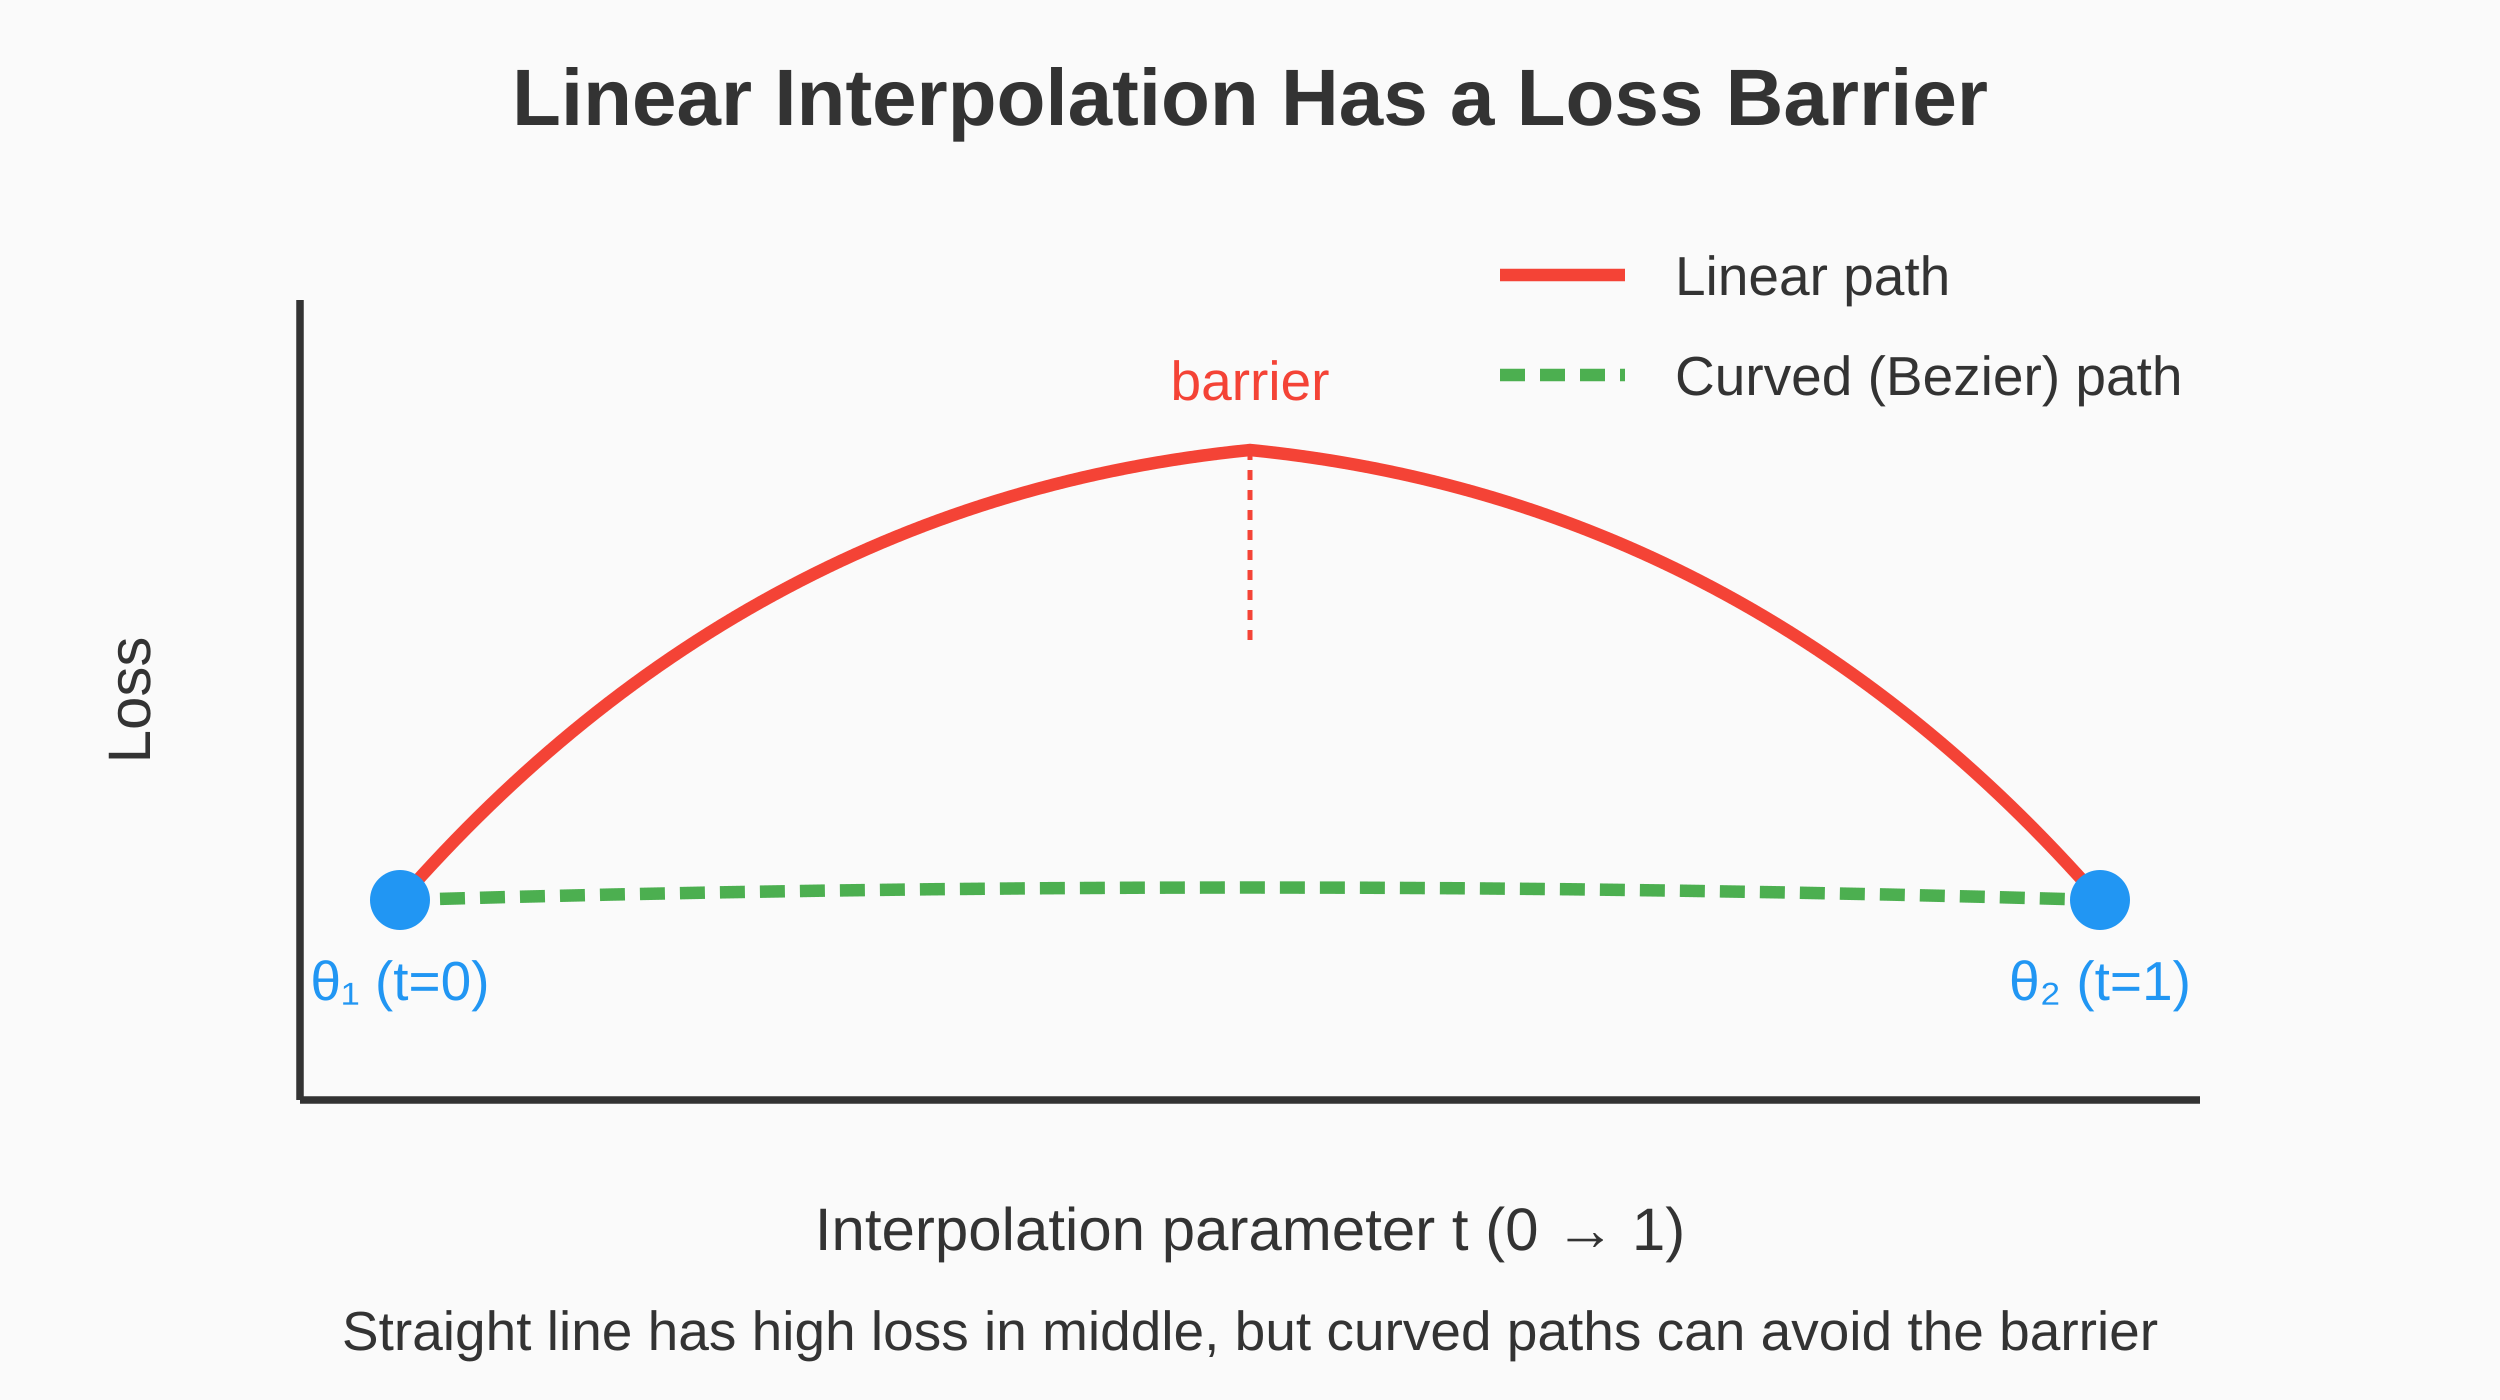
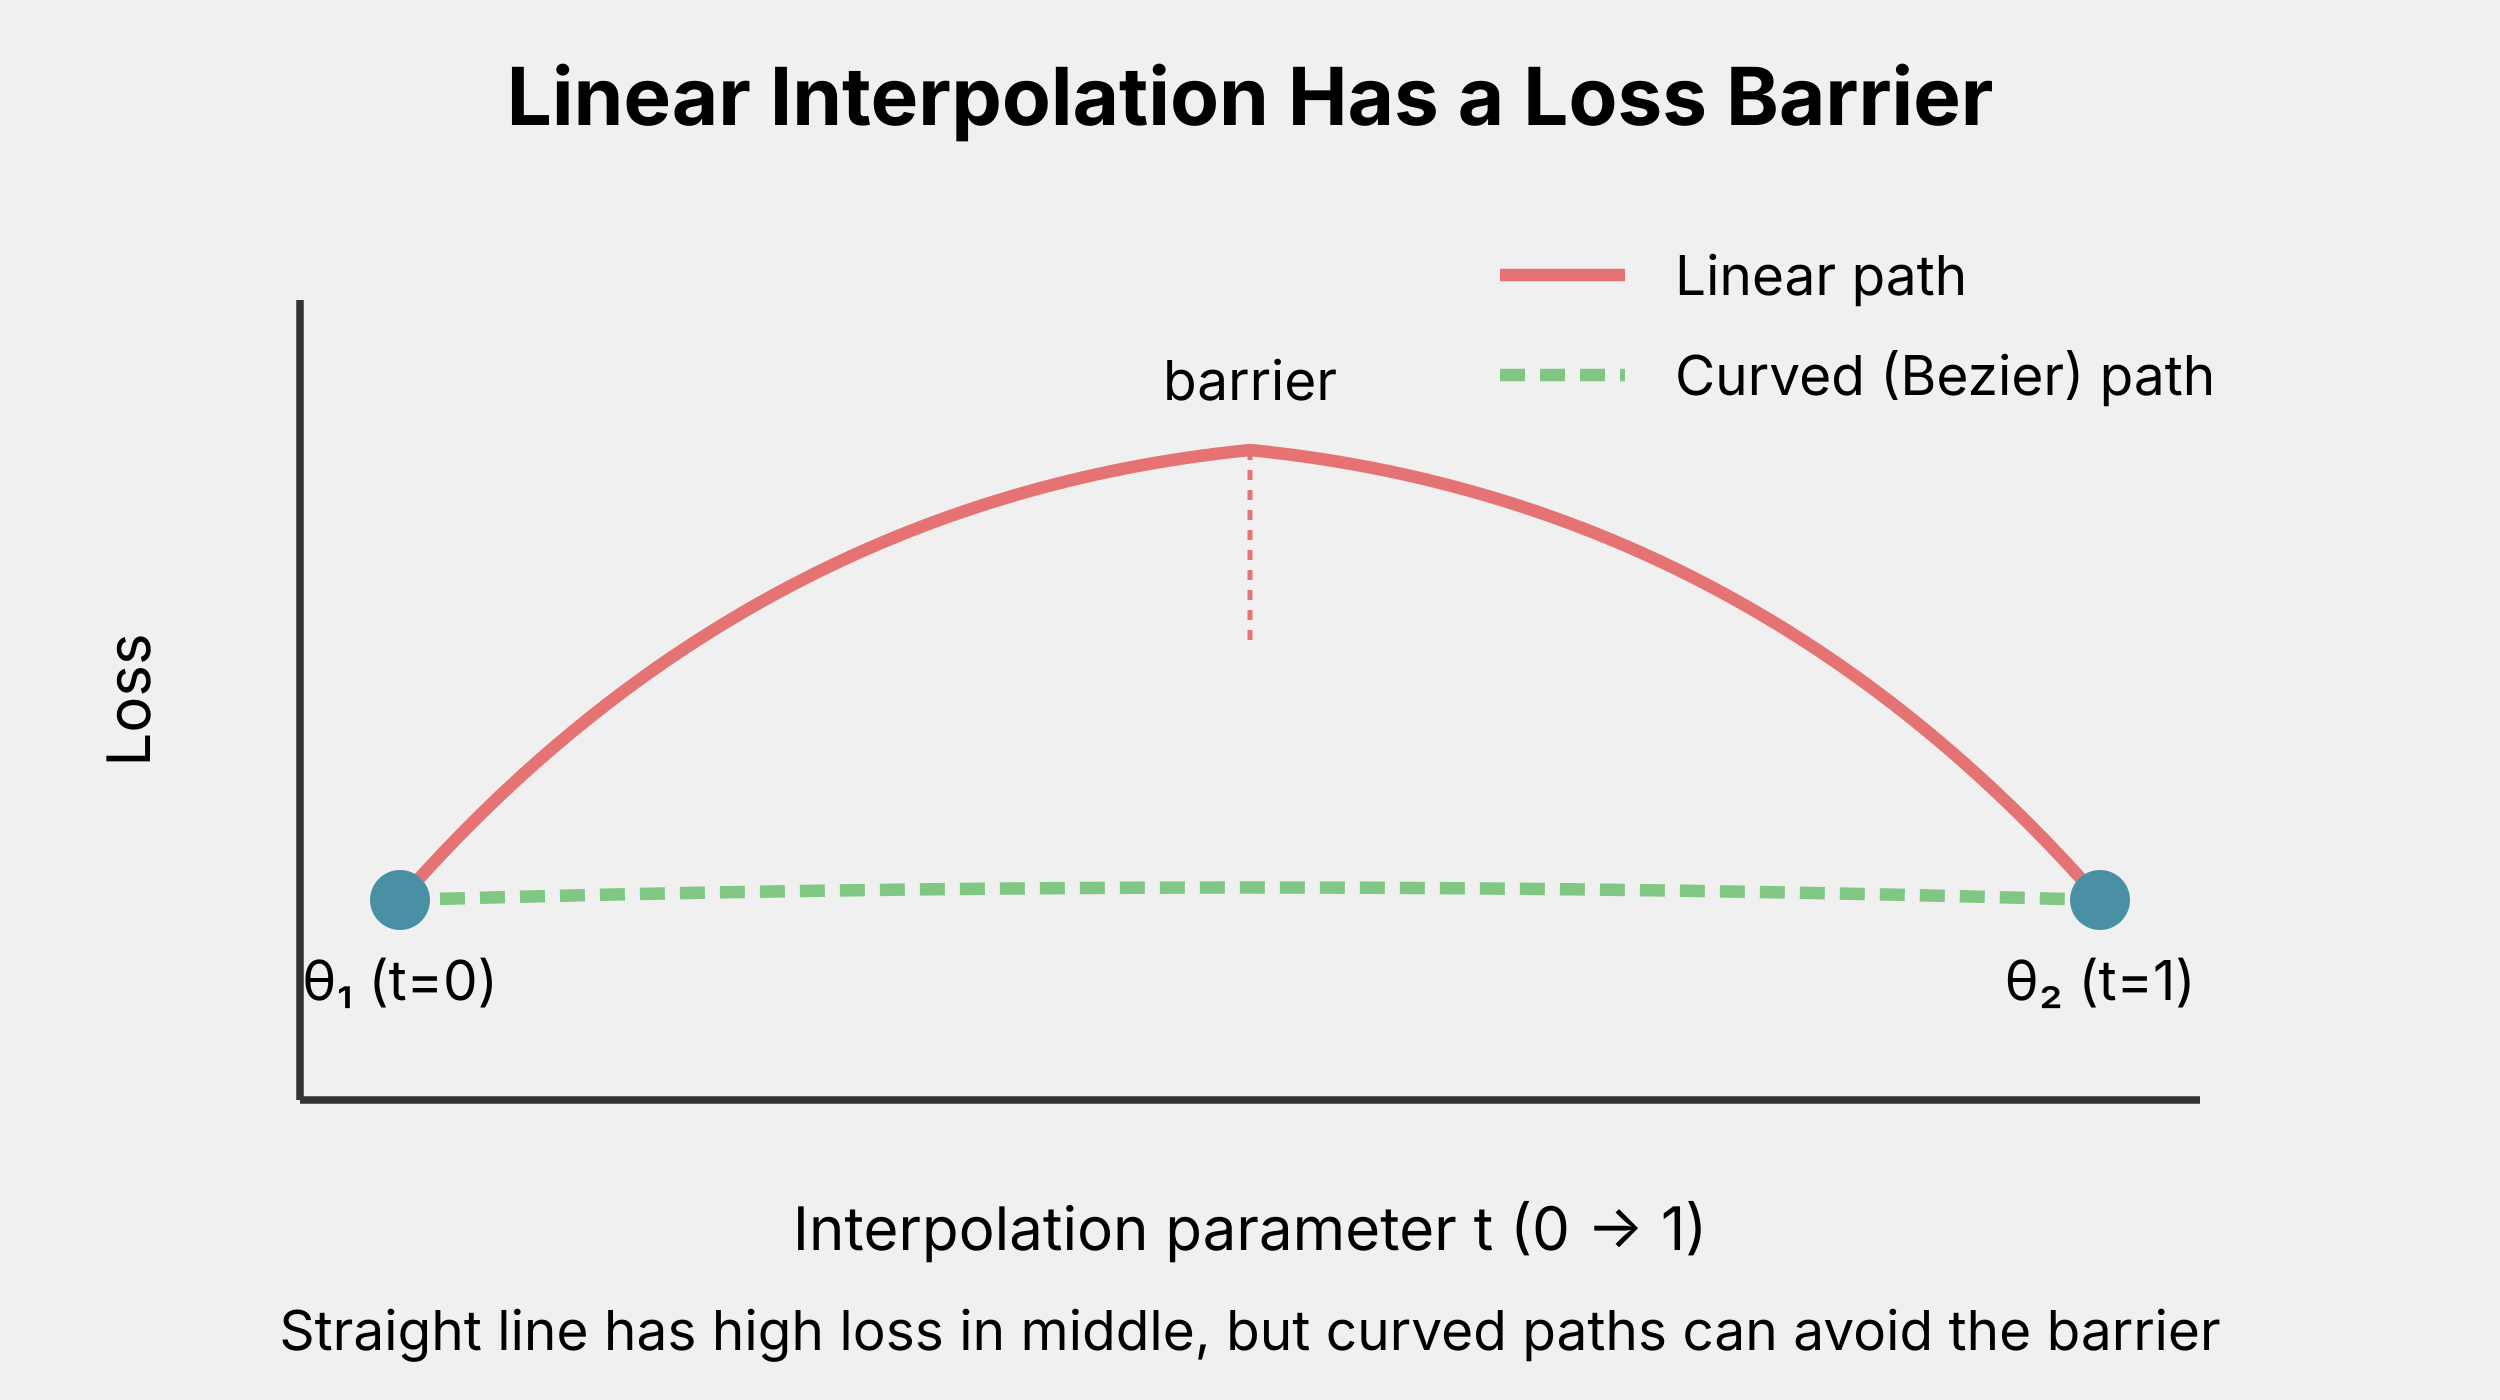
<svg xmlns="http://www.w3.org/2000/svg" viewBox="0 0 500 280">
-   <rect width="500" height="280" fill="#fafafa" />
-   <text x="250" y="25" text-anchor="middle" font-family="Arial, sans-serif" font-size="16" font-weight="bold" fill="#333">Linear Interpolation Has a Loss Barrier</text>
+   <style>
+     /* Light mode (default) */
+     text { fill: #000000; }
+     .label-text { fill: #666666; }
+ 
+     /* Dark mode */
+     @media (prefers-color-scheme: dark) {
+       text { fill: #ffffff; }
+       .label-text { fill: #cccccc; }
+ 
+       text[fill="#000"], text[fill="#000000"], text[fill="#333"], text[fill="#666"] {
+         fill: #ffffff;
+       }
+       text[fill="#fff"], text[fill="#ffffff"], text[fill="white"] {
+         fill: #ffffff;
+       }
+       text[fill="#E57373"] { fill: #ef5350; }
+       text[fill="#81C784"] { fill: #66bb6a; }
+       text[fill="#FFB74D"] { fill: #ffa726; }
+       text[fill="#4A90A4"] { fill: #4fc3f7; }
+     }
+   </style>
+   <text x="250" y="25" text-anchor="middle" font-family="system-ui, -apple-system, sans-serif" font-size="16" font-weight="bold" fill="#333">Linear Interpolation Has a Loss Barrier</text>
  <line x1="60" y1="220" x2="440" y2="220" stroke="#333" stroke-width="1.5" />
  <line x1="60" y1="220" x2="60" y2="60" stroke="#333" stroke-width="1.5" />
-   <text x="30" y="140" text-anchor="middle" font-family="Arial, sans-serif" font-size="12" fill="#333" transform="rotate(-90, 30, 140)">Loss</text>
-   <text x="250" y="250" text-anchor="middle" font-family="Arial, sans-serif" font-size="12" fill="#333">Interpolation parameter t (0 → 1)</text>
-   <path d="M 80 180 Q 150 100, 250 90 Q 350 100, 420 180" fill="none" stroke="#f44336" stroke-width="2.5" />
-   <path d="M 80 180 Q 250 175, 420 180" fill="none" stroke="#4CAF50" stroke-width="2.5" stroke-dasharray="5,3" />
-   <circle cx="80" cy="180" r="6" fill="#2196F3" />
-   <circle cx="420" cy="180" r="6" fill="#2196F3" />
-   <text x="80" y="200" text-anchor="middle" font-family="Arial, sans-serif" font-size="11" fill="#2196F3">θ₁ (t=0)</text>
-   <text x="420" y="200" text-anchor="middle" font-family="Arial, sans-serif" font-size="11" fill="#2196F3">θ₂ (t=1)</text>
-   <line x1="250" y1="90" x2="250" y2="130" stroke="#f44336" stroke-width="1" stroke-dasharray="2,2" />
-   <text x="250" y="80" text-anchor="middle" font-family="Arial, sans-serif" font-size="11" fill="#f44336">barrier</text>
+   <text x="30" y="140" text-anchor="middle" font-family="system-ui, -apple-system, sans-serif" font-size="12" fill="#333" transform="rotate(-90, 30, 140)">Loss</text>
+   <text x="250" y="250" text-anchor="middle" font-family="system-ui, -apple-system, sans-serif" font-size="12" fill="#333">Interpolation parameter t (0 → 1)</text>
+   <path d="M 80 180 Q 150 100, 250 90 Q 350 100, 420 180" fill="none" stroke="#E57373" stroke-width="2.5" />
+   <path d="M 80 180 Q 250 175, 420 180" fill="none" stroke="#81C784" stroke-width="2.5" stroke-dasharray="5,3" />
+   <circle cx="80" cy="180" r="6" fill="#4A90A4" />
+   <circle cx="420" cy="180" r="6" fill="#4A90A4" />
+   <text x="80" y="200" text-anchor="middle" font-family="system-ui, -apple-system, sans-serif" font-size="11" fill="#4A90A4">θ₁ (t=0)</text>
+   <text x="420" y="200" text-anchor="middle" font-family="system-ui, -apple-system, sans-serif" font-size="11" fill="#4A90A4">θ₂ (t=1)</text>
+   <line x1="250" y1="90" x2="250" y2="130" stroke="#E57373" stroke-width="1" stroke-dasharray="2,2" />
+   <text x="250" y="80" text-anchor="middle" font-family="system-ui, -apple-system, sans-serif" font-size="11" fill="#E57373">barrier</text>
  <g transform="translate(300, 55)">
-     <line x1="0" y1="0" x2="25" y2="0" stroke="#f44336" stroke-width="2.5" />
-     <text x="35" y="4" font-family="Arial, sans-serif" font-size="11" fill="#333">Linear path</text>
-     <line x1="0" y1="20" x2="25" y2="20" stroke="#4CAF50" stroke-width="2.5" stroke-dasharray="5,3" />
-     <text x="35" y="24" font-family="Arial, sans-serif" font-size="11" fill="#333">Curved (Bezier) path</text>
+     <line x1="0" y1="0" x2="25" y2="0" stroke="#E57373" stroke-width="2.5" />
+     <text x="35" y="4" font-family="system-ui, -apple-system, sans-serif" font-size="11" fill="#333">Linear path</text>
+     <line x1="0" y1="20" x2="25" y2="20" stroke="#81C784" stroke-width="2.5" stroke-dasharray="5,3" />
+     <text x="35" y="24" font-family="system-ui, -apple-system, sans-serif" font-size="11" fill="#333">Curved (Bezier) path</text>
  </g>
-   <text x="250" y="270" text-anchor="middle" font-family="Arial, sans-serif" font-size="11" fill="#333">Straight line has high loss in middle, but curved paths can avoid the barrier</text>
+   <text x="250" y="270" text-anchor="middle" font-family="system-ui, -apple-system, sans-serif" font-size="11" fill="#333">Straight line has high loss in middle, but curved paths can avoid the barrier</text>
</svg>
